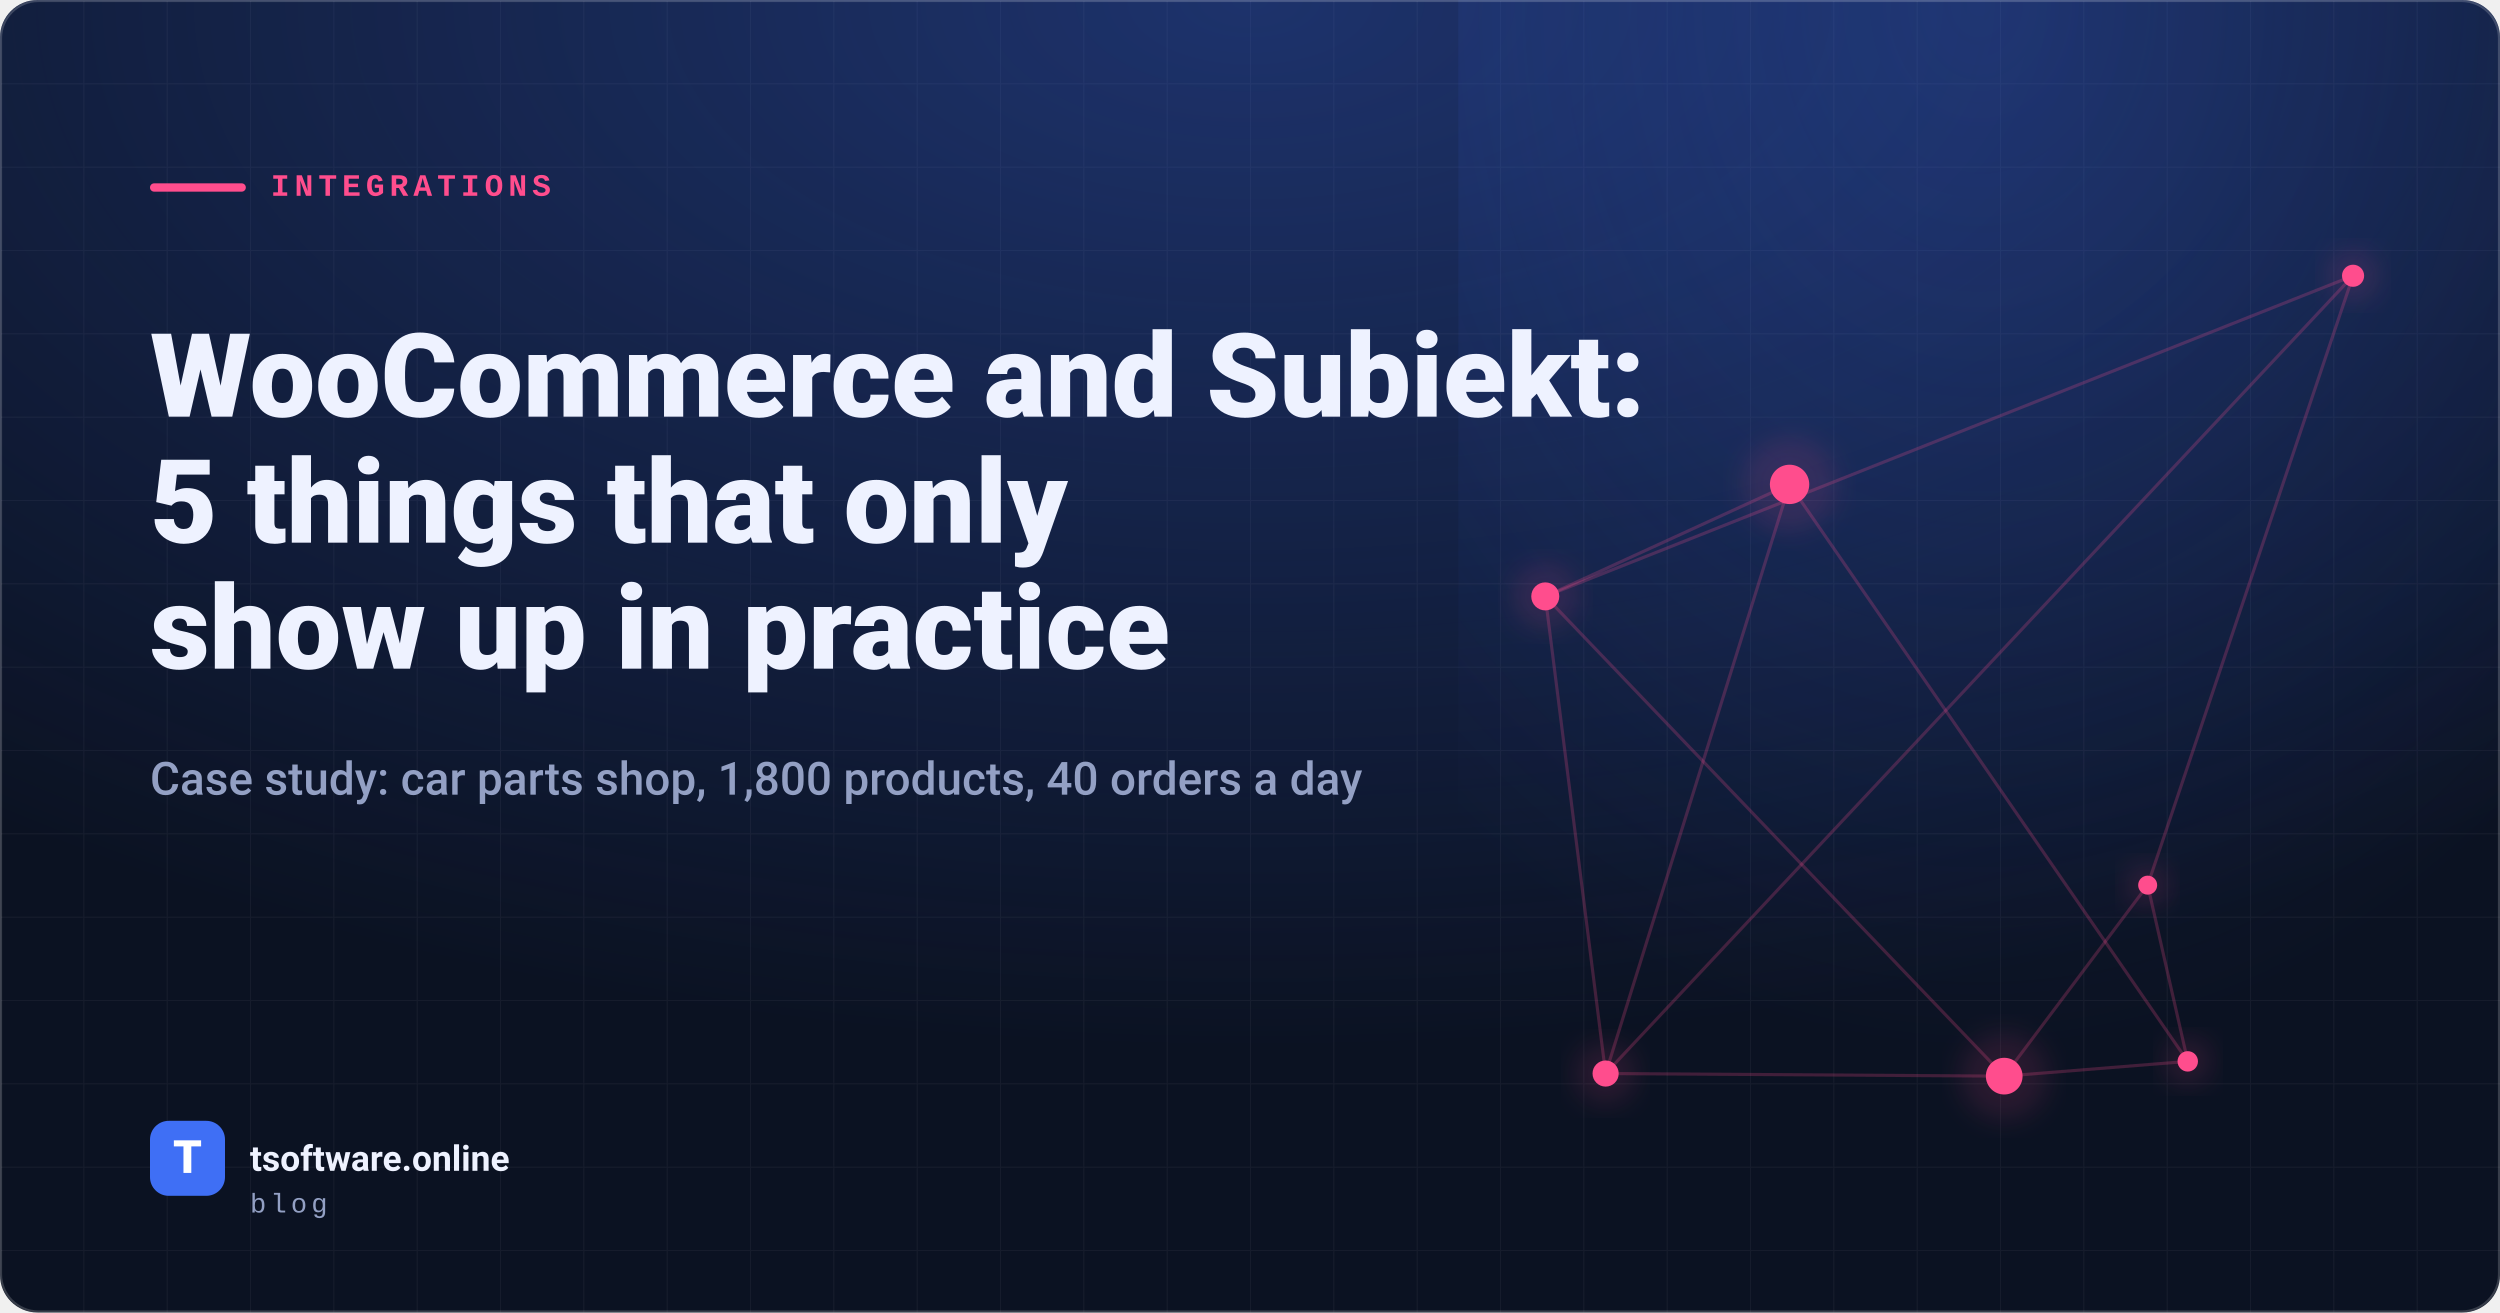
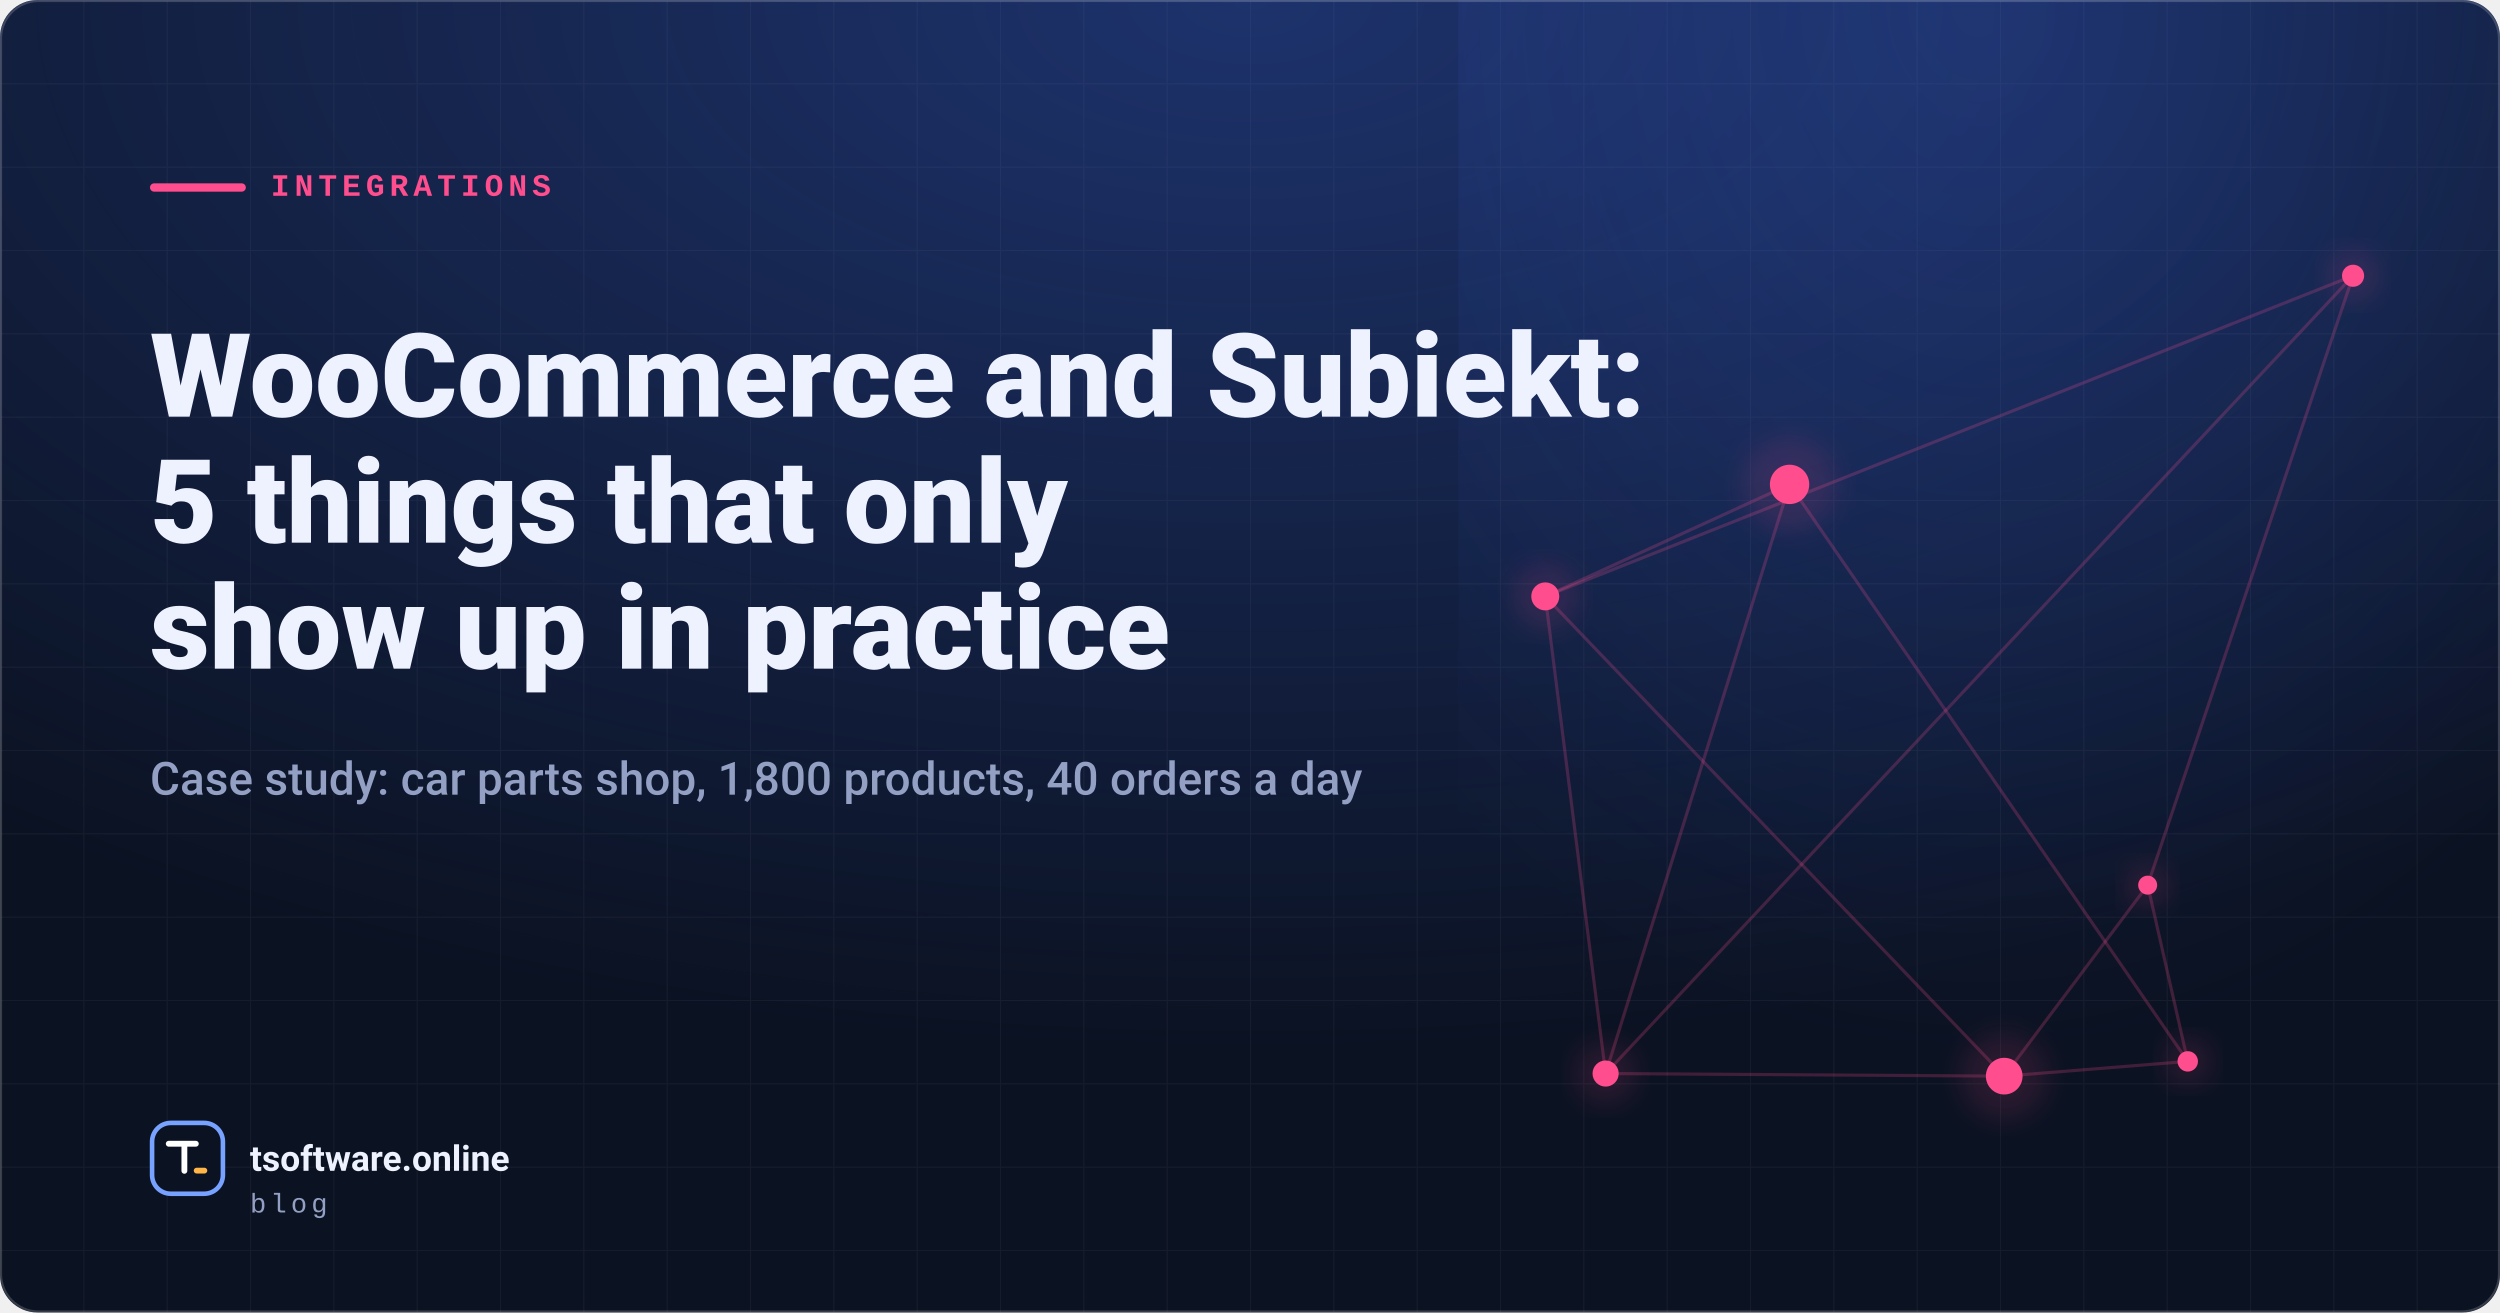
<svg xmlns="http://www.w3.org/2000/svg" viewBox="0 0 1200 630" width="1200" height="630" role="img" aria-label="WooCommerce and Subiekt: 5 things that only show up in practice" font-family="'IBM Plex Sans','Segoe UI',Roboto,Helvetica,Arial,sans-serif">
  <defs>
-     <pattern id="g139f2yr-grid" width="40" height="40" patternUnits="userSpaceOnUse">
+     <pattern id="g12d03r1-grid" width="40" height="40" patternUnits="userSpaceOnUse">
      <path d="M40 0H0V40" fill="none" stroke="rgba(255,255,255,0.045)" stroke-width="1" />
    </pattern>
-     <radialGradient id="g139f2yr-glow" cx="50%" cy="0%" r="80%">
+     <radialGradient id="g12d03r1-glow" cx="50%" cy="0%" r="80%">
      <stop offset="0" stop-color="#3f6ff5" stop-opacity="0.35" />
      <stop offset="1" stop-color="#3f6ff5" stop-opacity="0" />
    </radialGradient>
-     <linearGradient id="g139f2yr-neonbar" x1="0" x2="1">
+     <linearGradient id="g12d03r1-neonbar" x1="0" x2="1">
      <stop offset="0" stop-color="#22e5ff" />
      <stop offset="1" stop-color="#78a2ff" />
    </linearGradient>
-     <linearGradient id="g139f2yr-pinkbar" x1="0" x2="1">
+     <linearGradient id="g12d03r1-pinkbar" x1="0" x2="1">
      <stop offset="0" stop-color="#ff4d8d" />
      <stop offset="1" stop-color="#ff8aa6" />
    </linearGradient>
-     <linearGradient id="g139f2yr-okbar" x1="0" x2="1">
+     <linearGradient id="g12d03r1-okbar" x1="0" x2="1">
      <stop offset="0" stop-color="#3ddc84" />
      <stop offset="1" stop-color="#9ef0c0" />
    </linearGradient>
-     <marker id="g139f2yr-arr" viewBox="0 0 10 10" refX="9" refY="5" markerWidth="7" markerHeight="7" orient="auto-start-reverse">
+     <marker id="g12d03r1-arr" viewBox="0 0 10 10" refX="9" refY="5" markerWidth="7" markerHeight="7" orient="auto-start-reverse">
      <path d="M0 0L10 5L0 10z" fill="#93a0c4" />
    </marker>
-     <marker id="g139f2yr-arr-neon" viewBox="0 0 10 10" refX="9" refY="5" markerWidth="7" markerHeight="7" orient="auto-start-reverse">
+     <marker id="g12d03r1-arr-neon" viewBox="0 0 10 10" refX="9" refY="5" markerWidth="7" markerHeight="7" orient="auto-start-reverse">
      <path d="M0 0L10 5L0 10z" fill="#22e5ff" />
    </marker>
-     <marker id="g139f2yr-arr-pink" viewBox="0 0 10 10" refX="9" refY="5" markerWidth="7" markerHeight="7" orient="auto-start-reverse">
+     <marker id="g12d03r1-arr-pink" viewBox="0 0 10 10" refX="9" refY="5" markerWidth="7" markerHeight="7" orient="auto-start-reverse">
      <path d="M0 0L10 5L0 10z" fill="#ff4d8d" />
    </marker>
-     <filter id="g139f2yr-soft" x="-20%" y="-20%" width="140%" height="140%">
+     <filter id="g12d03r1-soft" x="-20%" y="-20%" width="140%" height="140%">
      <feGaussianBlur stdDeviation="6" />
    </filter>
-     <clipPath id="g139f2yr-frame">
+     <clipPath id="g12d03r1-frame">
      <rect width="1200" height="630" rx="18" />
    </clipPath>
  </defs>
-   <g clip-path="url(#g139f2yr-frame)">
+   <g clip-path="url(#g12d03r1-frame)">
    <rect width="1200" height="630" fill="#0b1222" />
-     <rect width="1200" height="630" fill="url(#g139f2yr-grid)" />
-     <rect width="1200" height="630" fill="url(#g139f2yr-glow)" />
-     <rect x="700" y="0" width="500" height="630" fill="url(#g139f2yr-glow)" opacity="0.6" />
+     <rect width="1200" height="630" fill="url(#g12d03r1-grid)" />
+     <rect width="1200" height="630" fill="url(#g12d03r1-glow)" />
+     <rect x="700" y="0" width="500" height="630" fill="url(#g12d03r1-glow)" opacity="0.6" />
    <line x1="962.024" y1="516.551" x2="770.696" y2="515.298" stroke="#ff4d8d" stroke-opacity="0.22" stroke-width="1.5" />
    <line x1="962.024" y1="516.551" x2="741.729" y2="286.267" stroke="#ff4d8d" stroke-opacity="0.22" stroke-width="1.5" />
    <line x1="962.024" y1="516.551" x2="1050.123" y2="509.459" stroke="#ff4d8d" stroke-opacity="0.22" stroke-width="1.5" />
    <line x1="962.024" y1="516.551" x2="1030.879" y2="424.872" stroke="#ff4d8d" stroke-opacity="0.22" stroke-width="1.5" />
    <line x1="770.696" y1="515.298" x2="741.729" y2="286.267" stroke="#ff4d8d" stroke-opacity="0.22" stroke-width="1.5" />
    <line x1="770.696" y1="515.298" x2="858.995" y2="232.508" stroke="#ff4d8d" stroke-opacity="0.22" stroke-width="1.5" />
    <line x1="770.696" y1="515.298" x2="1129.473" y2="132.366" stroke="#ff4d8d" stroke-opacity="0.22" stroke-width="1.5" />
    <line x1="741.729" y1="286.267" x2="858.995" y2="232.508" stroke="#ff4d8d" stroke-opacity="0.22" stroke-width="1.5" />
    <line x1="741.729" y1="286.267" x2="1129.473" y2="132.366" stroke="#ff4d8d" stroke-opacity="0.22" stroke-width="1.5" />
    <line x1="1050.123" y1="509.459" x2="1030.879" y2="424.872" stroke="#ff4d8d" stroke-opacity="0.22" stroke-width="1.5" />
    <line x1="1050.123" y1="509.459" x2="858.995" y2="232.508" stroke="#ff4d8d" stroke-opacity="0.22" stroke-width="1.5" />
    <line x1="1030.879" y1="424.872" x2="1129.473" y2="132.366" stroke="#ff4d8d" stroke-opacity="0.22" stroke-width="1.5" />
-     <circle cx="962.024" cy="516.551" r="21.137" fill="#ff4d8d" opacity="0.12" filter="url(#g139f2yr-soft)" />
+     <circle cx="962.024" cy="516.551" r="21.137" fill="#ff4d8d" opacity="0.12" filter="url(#g12d03r1-soft)" />
    <circle cx="962.024" cy="516.551" r="8.807" fill="#ff4d8d" />
-     <circle cx="770.696" cy="515.298" r="15.064" fill="#ff4d8d" opacity="0.12" filter="url(#g139f2yr-soft)" />
+     <circle cx="770.696" cy="515.298" r="15.064" fill="#ff4d8d" opacity="0.12" filter="url(#g12d03r1-soft)" />
    <circle cx="770.696" cy="515.298" r="6.277" fill="#ff4d8d" />
-     <circle cx="741.729" cy="286.267" r="16.141" fill="#ff4d8d" opacity="0.12" filter="url(#g139f2yr-soft)" />
+     <circle cx="741.729" cy="286.267" r="16.141" fill="#ff4d8d" opacity="0.12" filter="url(#g12d03r1-soft)" />
    <circle cx="741.729" cy="286.267" r="6.725" fill="#ff4d8d" />
-     <circle cx="1050.123" cy="509.459" r="11.768" fill="#ff4d8d" opacity="0.12" filter="url(#g139f2yr-soft)" />
+     <circle cx="1050.123" cy="509.459" r="11.768" fill="#ff4d8d" opacity="0.12" filter="url(#g12d03r1-soft)" />
    <circle cx="1050.123" cy="509.459" r="4.903" fill="#ff4d8d" />
-     <circle cx="1030.879" cy="424.872" r="10.945" fill="#ff4d8d" opacity="0.12" filter="url(#g139f2yr-soft)" />
+     <circle cx="1030.879" cy="424.872" r="10.945" fill="#ff4d8d" opacity="0.12" filter="url(#g12d03r1-soft)" />
    <circle cx="1030.879" cy="424.872" r="4.56" fill="#ff4d8d" />
-     <circle cx="858.995" cy="232.508" r="22.672" fill="#ff4d8d" opacity="0.12" filter="url(#g139f2yr-soft)" />
+     <circle cx="858.995" cy="232.508" r="22.672" fill="#ff4d8d" opacity="0.12" filter="url(#g12d03r1-soft)" />
    <circle cx="858.995" cy="232.508" r="9.447" fill="#ff4d8d" />
-     <circle cx="1129.473" cy="132.366" r="12.749" fill="#ff4d8d" opacity="0.12" filter="url(#g139f2yr-soft)" />
+     <circle cx="1129.473" cy="132.366" r="12.749" fill="#ff4d8d" opacity="0.12" filter="url(#g12d03r1-soft)" />
    <circle cx="1129.473" cy="132.366" r="5.312" fill="#ff4d8d" />
    <rect x="72" y="88" width="46" height="4" rx="2" fill="#ff4d8d" />
    <text x="130" y="94" font-family="'IBM Plex Mono',ui-monospace,Consolas,'Liberation Mono',monospace" font-size="15" font-weight="600" fill="#ff4d8d" text-anchor="start" letter-spacing="2.4">INTEGRATIONS</text>
    <text x="72" y="200" font-family="'Bricolage Grotesque','IBM Plex Sans','Segoe UI',Roboto,Helvetica,Arial,sans-serif" font-size="56" font-weight="800" fill="#eef2ff" text-anchor="start">WooCommerce and Subiekt:</text>
    <text x="72" y="260.48" font-family="'Bricolage Grotesque','IBM Plex Sans','Segoe UI',Roboto,Helvetica,Arial,sans-serif" font-size="56" font-weight="800" fill="#eef2ff" text-anchor="start">5 things that only</text>
    <text x="72" y="320.96" font-family="'Bricolage Grotesque','IBM Plex Sans','Segoe UI',Roboto,Helvetica,Arial,sans-serif" font-size="56" font-weight="800" fill="#eef2ff" text-anchor="start">show up in practice</text>
    <text x="72" y="381.44" font-family="'IBM Plex Sans','Segoe UI',Roboto,Helvetica,Arial,sans-serif" font-size="22" font-weight="500" fill="#93a0c4" text-anchor="start">Case study: car parts shop, 1,800 products, 40 orders a day</text>
-     <rect x="72" y="538" width="36" height="36" rx="9" fill="#3f6ff5" />
-     <text x="90" y="563" font-family="'Bricolage Grotesque','IBM Plex Sans','Segoe UI',Roboto,Helvetica,Arial,sans-serif" font-size="22" font-weight="800" fill="#fff" text-anchor="middle">T</text>
+     <rect x="73" y="539" width="34" height="34" rx="9" fill="#0b1222" stroke="#78a2ff" stroke-width="2.2" />
+     <path d="M81 549h13M88.5 549v13" fill="none" stroke="#fff" stroke-width="2.8" stroke-linecap="round" />
+     <rect x="93" y="560.5" width="6.5" height="2.8" rx="1.4" fill="#ffb547" />
    <text x="120" y="562" font-family="'IBM Plex Sans','Segoe UI',Roboto,Helvetica,Arial,sans-serif" font-size="17" font-weight="600" fill="#eef2ff" text-anchor="start">tsoftware.online</text>
    <text x="120" y="582" font-family="'IBM Plex Mono',ui-monospace,Consolas,'Liberation Mono',monospace" font-size="13" font-weight="500" fill="#93a0c4" text-anchor="start" letter-spacing="2">blog</text>
  </g>
  <rect x="0.5" y="0.5" width="1199" height="629" rx="18" fill="none" stroke="rgba(255,255,255,0.18)" />
</svg>
